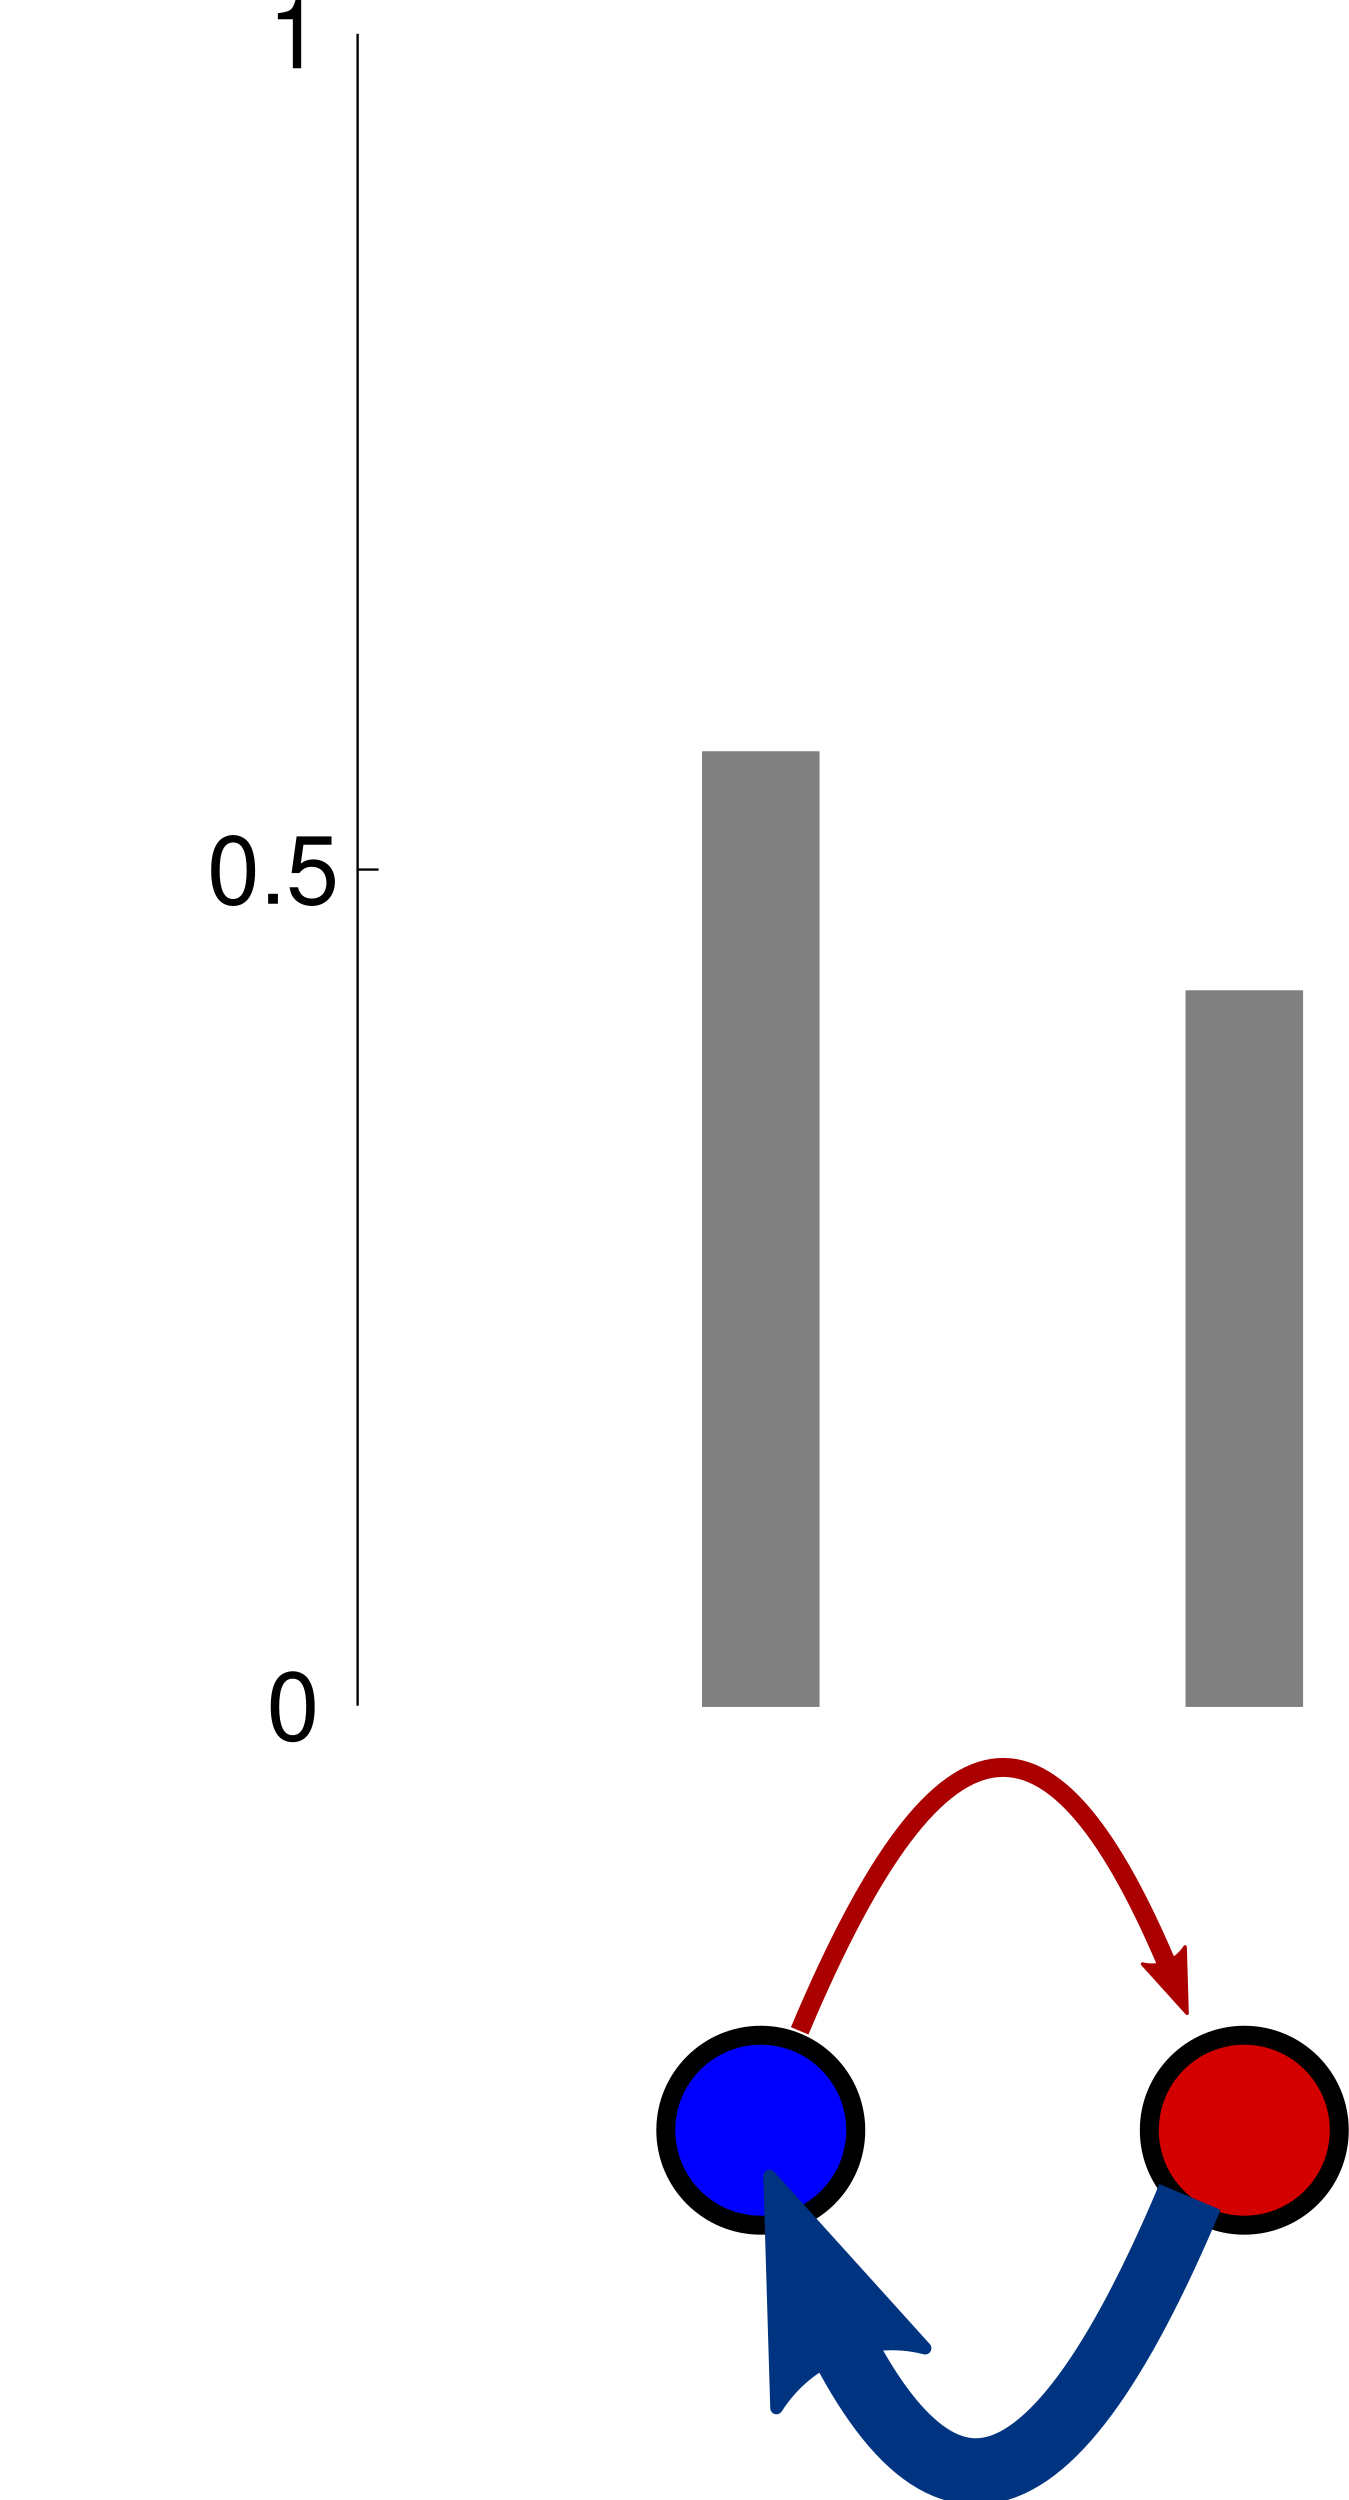
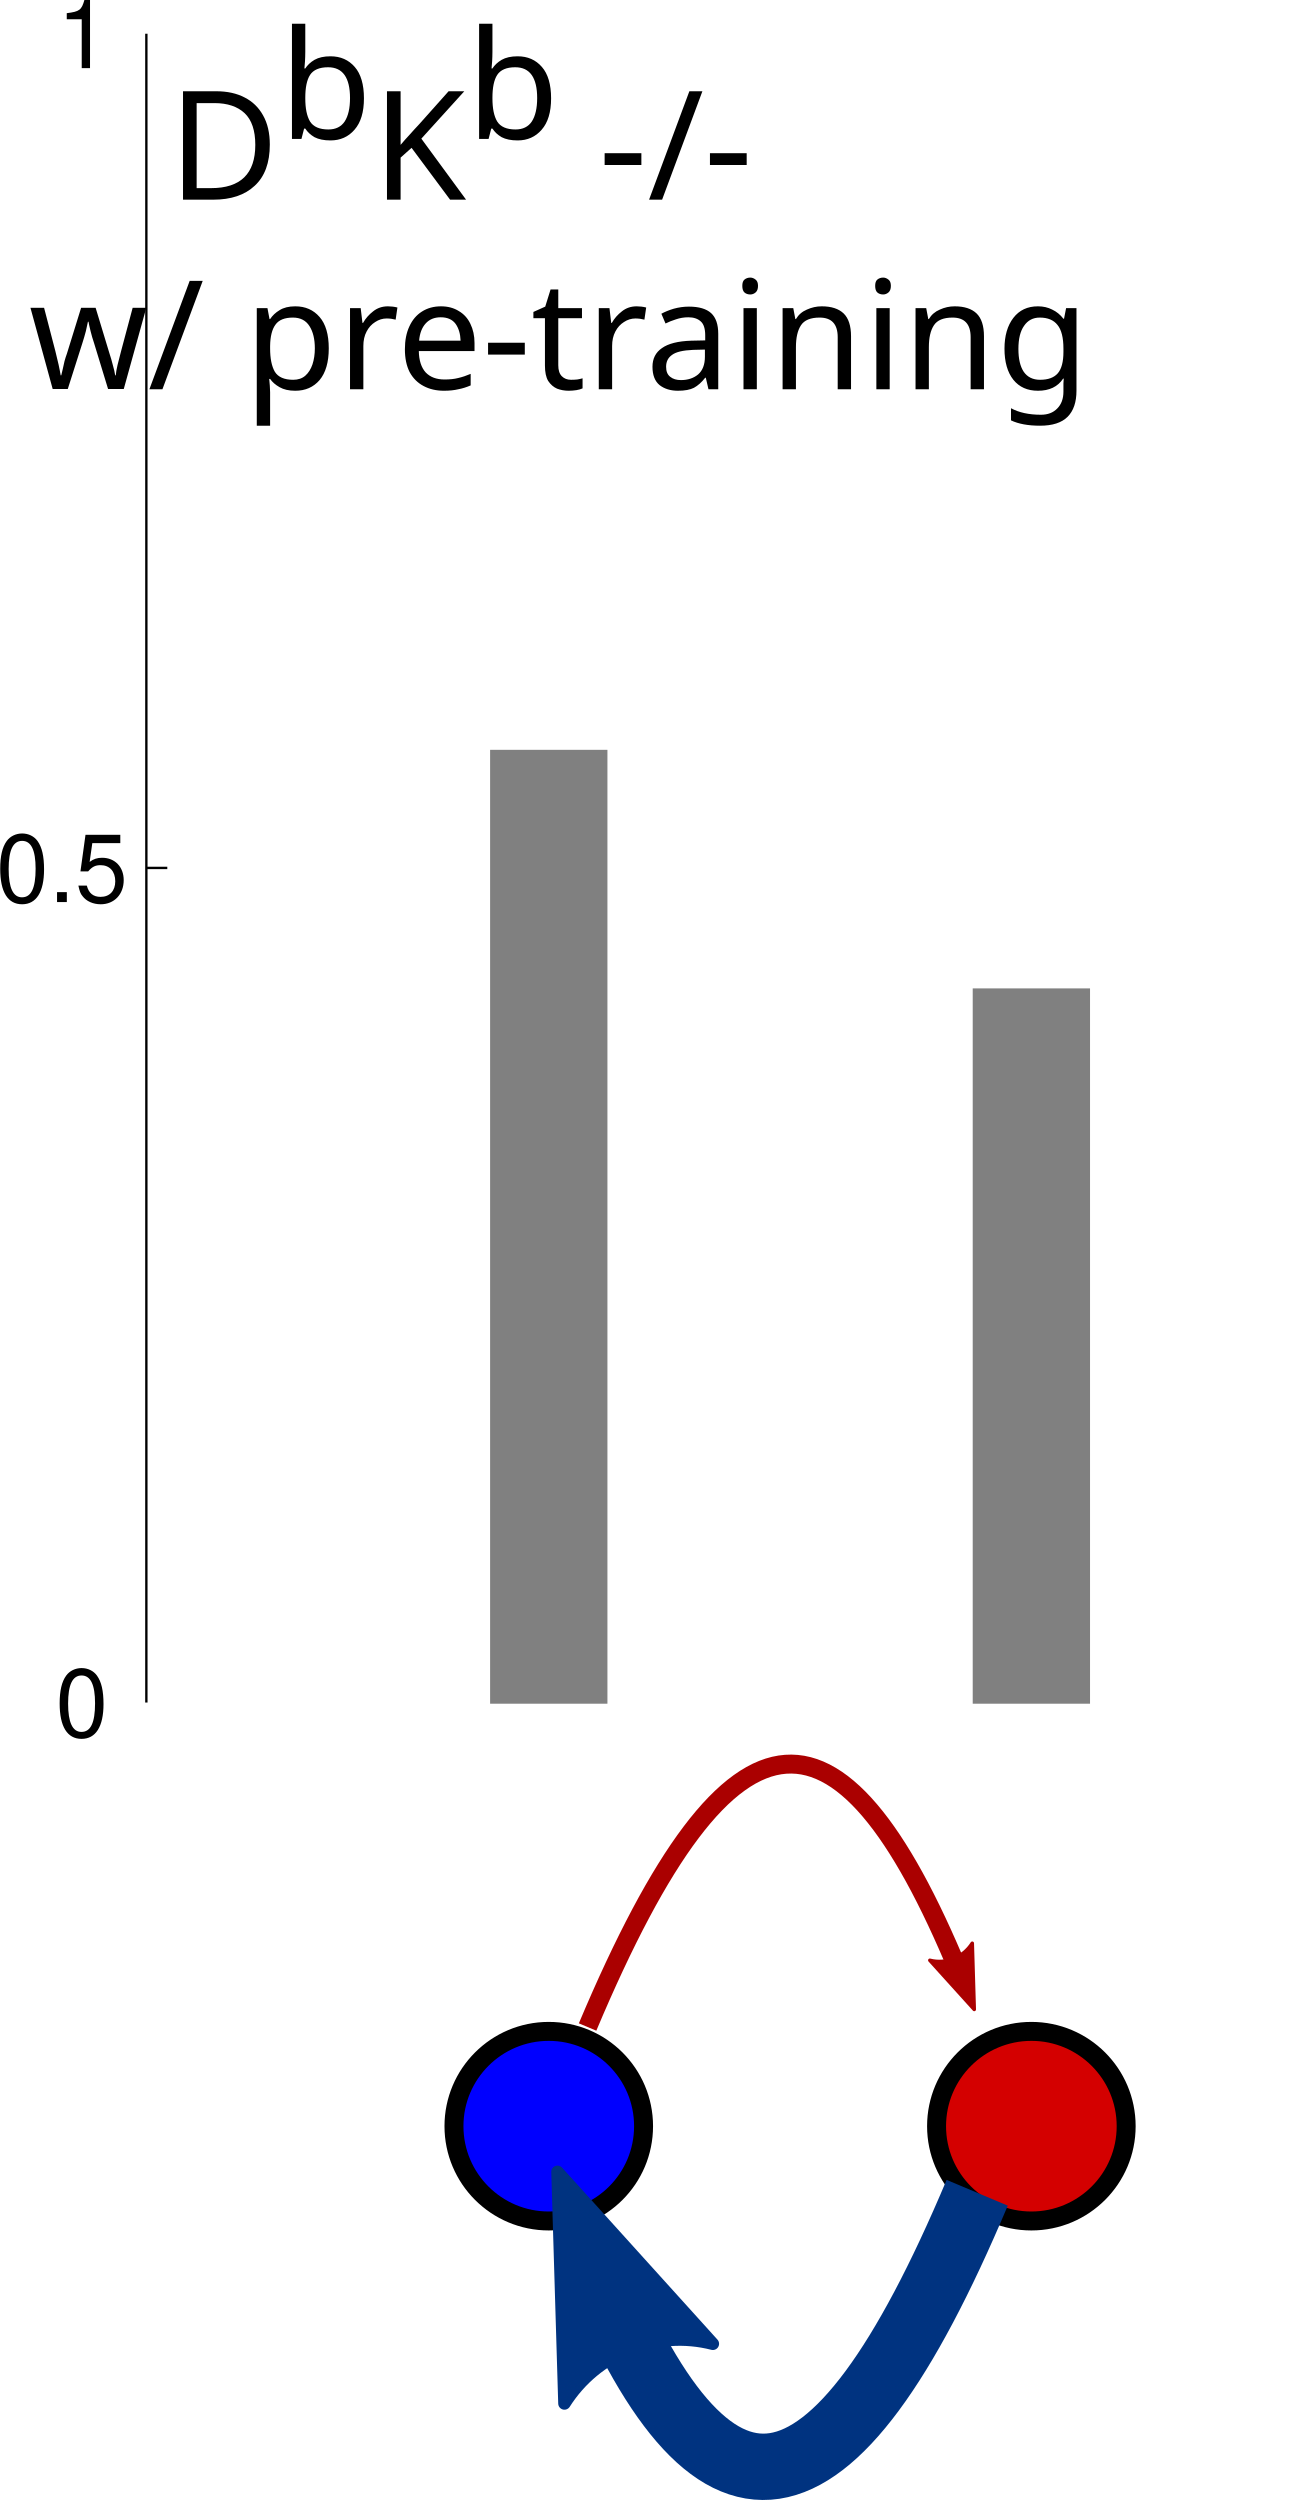
- <svg xmlns="http://www.w3.org/2000/svg" width="71.006" height="131.612" id="svg2" version="1.1">
+ <svg xmlns="http://www.w3.org/2000/svg" width="69.319" height="131.862" id="svg2" version="1.1">
  <defs id="defs4">
    <marker orient="auto" refY="0" refX="0" id="Arrow2Send" style="overflow:visible">
      <path id="path4544" style="font-size:12px;fill-rule:evenodd;stroke-width:0.625;stroke-linejoin:round" d="M 8.719,4.034 -2.207,0.016 8.719,-4.002 c -1.745,2.372 -1.735,5.617 -6e-7,8.035 z" transform="matrix(-0.3,0,0,-0.3,0.69,0)" />
    </marker>
    <marker orient="auto" refY="0" refX="0" id="Arrow2Sstart" style="overflow:visible">
      <path id="path4541" style="font-size:12px;fill-rule:evenodd;stroke-width:0.625;stroke-linejoin:round" d="M 8.719,4.034 -2.207,0.016 8.719,-4.002 c -1.745,2.372 -1.735,5.617 -6e-7,8.035 z" transform="matrix(0.3,0,0,0.3,-0.69,0)" />
    </marker>
    <marker orient="auto" refY="0" refX="0" id="Arrow2Send-4" style="overflow:visible">
      <path id="path4544-5" style="font-size:12px;fill-rule:evenodd;stroke-width:0.625;stroke-linejoin:round" d="M 8.719,4.034 -2.207,0.016 8.719,-4.002 c -1.745,2.372 -1.735,5.617 -6e-7,8.035 z" transform="matrix(-0.3,0,0,-0.3,0.69,0)" />
    </marker>
    <marker orient="auto" refY="0" refX="0" id="Arrow2Send-3" style="overflow:visible">
      <path id="path4544-52" style="font-size:12px;fill-rule:evenodd;stroke-width:0.625;stroke-linejoin:round" d="M 8.719,4.034 -2.207,0.016 8.719,-4.002 c -1.745,2.372 -1.735,5.617 -6e-7,8.035 z" transform="matrix(-0.3,0,0,-0.3,0.69,0)" />
    </marker>
    <marker orient="auto" refY="0" refX="0" id="Arrow2Send-9" style="overflow:visible">
      <path id="path4544-4" style="font-size:12px;fill-rule:evenodd;stroke-width:0.625;stroke-linejoin:round" d="M 8.719,4.034 -2.207,0.016 8.719,-4.002 c -1.745,2.372 -1.735,5.617 -6e-7,8.035 z" transform="matrix(-0.3,0,0,-0.3,0.69,0)" />
    </marker>
    <marker orient="auto" refY="0" refX="0" id="Arrow2Send-0" style="overflow:visible">
      <path id="path4544-59" style="font-size:12px;fill-rule:evenodd;stroke-width:0.625;stroke-linejoin:round" d="M 8.719,4.034 -2.207,0.016 8.719,-4.002 c -1.745,2.372 -1.735,5.617 -6e-7,8.035 z" transform="matrix(-0.3,0,0,-0.3,0.69,0)" />
    </marker>
    <marker orient="auto" refY="0" refX="0" id="Arrow2Send-6" style="overflow:visible">
      <path id="path4544-594" style="font-size:12px;fill-rule:evenodd;stroke-width:0.625;stroke-linejoin:round" d="M 8.719,4.034 -2.207,0.016 8.719,-4.002 c -1.745,2.372 -1.735,5.617 -6e-7,8.035 z" transform="matrix(-0.3,0,0,-0.3,0.69,0)" />
    </marker>
    <marker orient="auto" refY="0" refX="0" id="Arrow2Send-43" style="overflow:visible">
      <path id="path4544-54" style="font-size:12px;fill-rule:evenodd;stroke-width:0.625;stroke-linejoin:round" d="M 8.719,4.034 -2.207,0.016 8.719,-4.002 c -1.745,2.372 -1.735,5.617 -6e-7,8.035 z" transform="matrix(-0.3,0,0,-0.3,0.69,0)" />
    </marker>
    <marker orient="auto" refY="0" refX="0" id="Arrow2Send-41" style="overflow:visible">
      <path id="path4544-6" style="font-size:12px;fill-rule:evenodd;stroke-width:0.625;stroke-linejoin:round" d="M 8.719,4.034 -2.207,0.016 8.719,-4.002 c -1.745,2.372 -1.735,5.617 -6e-7,8.035 z" transform="matrix(-0.3,0,0,-0.3,0.69,0)" />
    </marker>
    <marker orient="auto" refY="0" refX="0" id="Arrow2Send-1" style="overflow:visible">
      <path id="path4544-58" style="font-size:12px;fill-rule:evenodd;stroke-width:0.625;stroke-linejoin:round" d="M 8.719,4.034 -2.207,0.016 8.719,-4.002 c -1.745,2.372 -1.735,5.617 -6e-7,8.035 z" transform="matrix(-0.3,0,0,-0.3,0.69,0)" />
    </marker>
    <marker orient="auto" refY="0" refX="0" id="Arrow2Send-01" style="overflow:visible">
      <path id="path4544-40" style="font-size:12px;fill-rule:evenodd;stroke-width:0.625;stroke-linejoin:round" d="M 8.719,4.034 -2.207,0.016 8.719,-4.002 c -1.745,2.372 -1.735,5.617 -6e-7,8.035 z" transform="matrix(-0.3,0,0,-0.3,0.69,0)" />
    </marker>
    <marker orient="auto" refY="0" refX="0" id="Arrow2Send-91" style="overflow:visible">
      <path id="path4544-7" style="font-size:12px;fill-rule:evenodd;stroke-width:0.625;stroke-linejoin:round" d="M 8.719,4.034 -2.207,0.016 8.719,-4.002 c -1.745,2.372 -1.735,5.617 -6e-7,8.035 z" transform="matrix(-0.3,0,0,-0.3,0.69,0)" />
    </marker>
    <marker orient="auto" refY="0" refX="0" id="Arrow2Send-96" style="overflow:visible">
      <path id="path4544-8" style="font-size:12px;fill-rule:evenodd;stroke-width:0.625;stroke-linejoin:round" d="M 8.719,4.034 -2.207,0.016 8.719,-4.002 c -1.745,2.372 -1.735,5.617 -6e-7,8.035 z" transform="matrix(-0.3,0,0,-0.3,0.69,0)" />
    </marker>
    <marker orient="auto" refY="0" refX="0" id="Arrow2Send-30" style="overflow:visible">
      <path id="path4544-2" style="font-size:12px;fill-rule:evenodd;stroke-width:0.625;stroke-linejoin:round" d="M 8.719,4.034 -2.207,0.016 8.719,-4.002 c -1.745,2.372 -1.735,5.617 -6e-7,8.035 z" transform="matrix(-0.3,0,0,-0.3,0.69,0)" />
    </marker>
    <marker orient="auto" refY="0" refX="0" id="Arrow2Send-92" style="overflow:visible">
      <path id="path4544-24" style="font-size:12px;fill-rule:evenodd;stroke-width:0.625;stroke-linejoin:round" d="M 8.719,4.034 -2.207,0.016 8.719,-4.002 c -1.745,2.372 -1.735,5.617 -6e-7,8.035 z" transform="matrix(-0.3,0,0,-0.3,0.69,0)" />
    </marker>
    <marker orient="auto" refY="0" refX="0" id="Arrow2Send-8" style="overflow:visible">
      <path id="path4544-72" style="font-size:12px;fill-rule:evenodd;stroke-width:0.625;stroke-linejoin:round" d="M 8.719,4.034 -2.207,0.016 8.719,-4.002 c -1.745,2.372 -1.735,5.617 -6e-7,8.035 z" transform="matrix(-0.3,0,0,-0.3,0.69,0)" />
    </marker>
    <marker orient="auto" refY="0" refX="0" id="Arrow2Send-34" style="overflow:visible">
      <path id="path4544-3" style="font-size:12px;fill-rule:evenodd;stroke-width:0.625;stroke-linejoin:round" d="M 8.719,4.034 -2.207,0.016 8.719,-4.002 c -1.745,2.372 -1.735,5.617 -6e-7,8.035 z" transform="matrix(-0.3,0,0,-0.3,0.69,0)" />
    </marker>
    <marker orient="auto" refY="0" refX="0" id="Arrow2Send-32" style="overflow:visible">
      <path id="path4544-76" style="font-size:12px;fill-rule:evenodd;stroke-width:0.625;stroke-linejoin:round" d="M 8.719,4.034 -2.207,0.016 8.719,-4.002 c -1.745,2.372 -1.735,5.617 -6e-7,8.035 z" transform="matrix(-0.3,0,0,-0.3,0.69,0)" />
    </marker>
    <marker orient="auto" refY="0" refX="0" id="Arrow2Send-36" style="overflow:visible">
      <path id="path4544-9" style="font-size:12px;fill-rule:evenodd;stroke-width:0.625;stroke-linejoin:round" d="M 8.719,4.034 -2.207,0.016 8.719,-4.002 c -1.745,2.372 -1.735,5.617 -6e-7,8.035 z" transform="matrix(-0.3,0,0,-0.3,0.69,0)" />
    </marker>
    <marker orient="auto" refY="0" refX="0" id="Arrow2Send-33" style="overflow:visible">
      <path id="path4544-0" style="font-size:12px;fill-rule:evenodd;stroke-width:0.625;stroke-linejoin:round" d="M 8.719,4.034 -2.207,0.016 8.719,-4.002 c -1.745,2.372 -1.735,5.617 -6e-7,8.035 z" transform="matrix(-0.3,0,0,-0.3,0.69,0)" />
    </marker>
    <marker orient="auto" refY="0" refX="0" id="Arrow2Sendu" style="overflow:visible">
      <path id="path3966" style="font-size:12px;fill:#800000;fill-rule:evenodd;stroke:#800000;stroke-width:0.625;stroke-linejoin:round" d="M 8.719,4.034 -2.207,0.016 8.719,-4.002 c -1.745,2.372 -1.735,5.617 -6e-7,8.035 z" transform="matrix(-0.3,0,0,-0.3,0.69,0)" />
    </marker>
    <marker orient="auto" refY="0" refX="0" id="Arrow2SenduU" style="overflow:visible">
      <path id="path4080" style="font-size:12px;fill:#0000aa;fill-rule:evenodd;stroke:#0000aa;stroke-width:0.625;stroke-linejoin:round" d="M 8.719,4.034 -2.207,0.016 8.719,-4.002 c -1.745,2.372 -1.735,5.617 -6e-7,8.035 z" transform="matrix(-0.3,0,0,-0.3,0.69,0)" />
    </marker>
    <marker orient="auto" refY="0" refX="0" id="Arrow2SenduU0" style="overflow:visible">
      <path id="path4195" style="font-size:12px;fill:#003380;fill-rule:evenodd;stroke:#003380;stroke-width:0.625;stroke-linejoin:round" d="M 8.719,4.034 -2.207,0.016 8.719,-4.002 c -1.745,2.372 -1.735,5.617 -6e-7,8.035 z" transform="matrix(-0.3,0,0,-0.3,0.69,0)" />
    </marker>
    <marker orient="auto" refY="0" refX="0" id="Arrow2SenduM" style="overflow:visible">
      <path id="path4314" style="font-size:12px;fill:#aa0000;fill-rule:evenodd;stroke:#aa0000;stroke-width:0.625;stroke-linejoin:round" d="M 8.719,4.034 -2.207,0.016 8.719,-4.002 c -1.745,2.372 -1.735,5.617 -6e-7,8.035 z" transform="matrix(-0.3,0,0,-0.3,0.69,0)" />
    </marker>
  </defs>
-   <g id="layer1" transform="translate(-190.4707,-328.7884)">
+   <g id="layer1" transform="translate(-201.5773,-328.7884)">
    <path transform="matrix(-1,0,0,1,440.9764,93.57143)" style="fill:#d40000;stroke:#000000;stroke-width:1;stroke-linecap:round;stroke-linejoin:round;stroke-miterlimit:4;stroke-dasharray:none;stroke-dashoffset:0" id="path2994-3-2-9" d="m 190,347.362 c 0,2.761 -2.239,5 -5,5 -2.761,0 -5,-2.239 -5,-5 0,-2.761 2.239,-5 5,-5 2.761,0 5,2.239 5,5 z" />
    <path transform="matrix(-1,0,0,1,415.5218,93.57143)" style="fill:#0000ff;stroke:#000000;stroke-width:1;stroke-linecap:round;stroke-linejoin:round;stroke-miterlimit:4;stroke-dasharray:none;stroke-dashoffset:0" id="path2994-5" d="m 190,347.362 c 0,2.761 -2.239,5 -5,5 -2.761,0 -5,-2.239 -5,-5 0,-2.761 2.239,-5 5,-5 2.761,0 5,2.239 5,5 z" />
    <path style="fill:none;stroke:#003380;stroke-width:3.5;stroke-linecap:butt;stroke-linejoin:miter;stroke-miterlimit:4;stroke-opacity:1;stroke-dasharray:none;stroke-dashoffset:0;marker-end:url(#Arrow2SenduU0)" d="m 253.119,444.446 c -7.696,18.279 -14.013,19.051 -20.356,3.28" id="path5894-5-1-9" />
    <g transform="matrix(0.5,0,0,-0.5,200.2553,424.8045)" id="g124">
      <text id="text126" transform="matrix(1,0,0,-1,8.5,8.8332)">
        <tspan id="tspan128" y="0" x="0" style="font-size:10px;font-variant:normal;font-weight:normal;writing-mode:lr-tb;fill:#000000;fill-opacity:1;fill-rule:nonzero;stroke:none;font-family:Helvetica;-inkscape-font-specification:Helvetica">0</tspan>
      </text>
    </g>
    <path id="path130" style="fill:none;stroke:#000000;stroke-width:0.125;stroke-linecap:butt;stroke-linejoin:round;stroke-miterlimit:10;stroke-opacity:1;stroke-dasharray:none" d="m 209.297,374.567 1.104,0" />
    <g transform="matrix(0.5,0,0,-0.5,201.2863,468.8254)" id="g134">
      <text id="text136" transform="matrix(1,0,0,-1,0.166797,184.917)">
        <tspan id="tspan138" y="0" x="0 5.56 8.34" style="font-size:10px;font-variant:normal;font-weight:normal;writing-mode:lr-tb;fill:#000000;fill-opacity:1;fill-rule:nonzero;stroke:none;font-family:Helvetica;-inkscape-font-specification:Helvetica">0.5</tspan>
      </text>
    </g>
    <g transform="matrix(0.5,0,0,-0.5,200.3408,512.8407)" id="g144">
      <text id="text146" transform="matrix(1,0,0,-1,8.5,360.917)">
        <tspan id="tspan148" y="0" x="0" style="font-size:10px;font-variant:normal;font-weight:normal;writing-mode:lr-tb;fill:#000000;fill-opacity:1;fill-rule:nonzero;stroke:none;font-family:Helvetica;-inkscape-font-specification:Helvetica">1</tspan>
      </text>
    </g>
    <path id="path156" style="fill:none;stroke:#000000;stroke-width:0.125;stroke-linecap:butt;stroke-linejoin:round;stroke-miterlimit:10;stroke-opacity:1;stroke-dasharray:none" d="m 209.297,418.588 0,-88.021" />
    <path style="fill:none;stroke:#aa0000;stroke-width:1;stroke-linecap:butt;stroke-linejoin:miter;stroke-miterlimit:4;stroke-opacity:1;stroke-dasharray:none;marker-end:url(#Arrow2SenduM)" d="m 232.569,435.703 c 7.696,-18.279 13.542,-17.952 19.885,-2.18" id="path5894-5-8" />
    <text xml:space="preserve" style="font-size:16px;font-style:normal;font-weight:normal;line-height:125%;letter-spacing:0px;word-spacing:0px;fill:#000000;fill-opacity:1;stroke:none;font-family:Sans" x="182.416" y="386.919" id="text3119">
      <tspan id="tspan3121" x="182.416" y="386.919" />
    </text>
-     <path d="m 227.428,418.65 6.188,0 0,-50.312 -6.188,0 0,50.312 z" style="fill:#808080;fill-opacity:1;fill-rule:evenodd;stroke:none" id="path190" />
-     <path d="m 252.883,418.65 6.188,0 0,-37.729 -6.188,0 0,37.729 z" style="fill:#808080;fill-opacity:1;fill-rule:evenodd;stroke:none" id="path194" />
+     <g id="g3060">
+       <path id="path190" style="fill:#808080;fill-opacity:1;fill-rule:evenodd;stroke:none" d="m 227.428,418.65 6.188,0 0,-50.312 -6.188,0 0,50.312 z" />
+       <path id="path194" style="fill:#808080;fill-opacity:1;fill-rule:evenodd;stroke:none" d="m 252.883,418.65 6.188,0 0,-37.729 -6.188,0 0,37.729 z" />
+     </g>
+     <text xml:space="preserve" style="font-size:20px;font-style:normal;font-weight:normal;text-align:center;line-height:125%;letter-spacing:0px;word-spacing:0px;text-anchor:middle;fill:#000000;fill-opacity:1;stroke:none;font-family:Sans" x="244.068" y="339.32" id="text2993-4">
+       <tspan id="tspan2995-0" x="244.068" y="339.32" style="font-size:8px">D<tspan id="tspan3028" style="font-size:8px;baseline-shift:super">b</tspan>K<tspan id="tspan3030" style="font-size:8px;baseline-shift:super">b</tspan> -/-</tspan>
+       <tspan x="244.068" y="349.32" id="tspan2997-9" style="font-size:8px">w/ pre-training</tspan>
+     </text>
  </g>
</svg>
